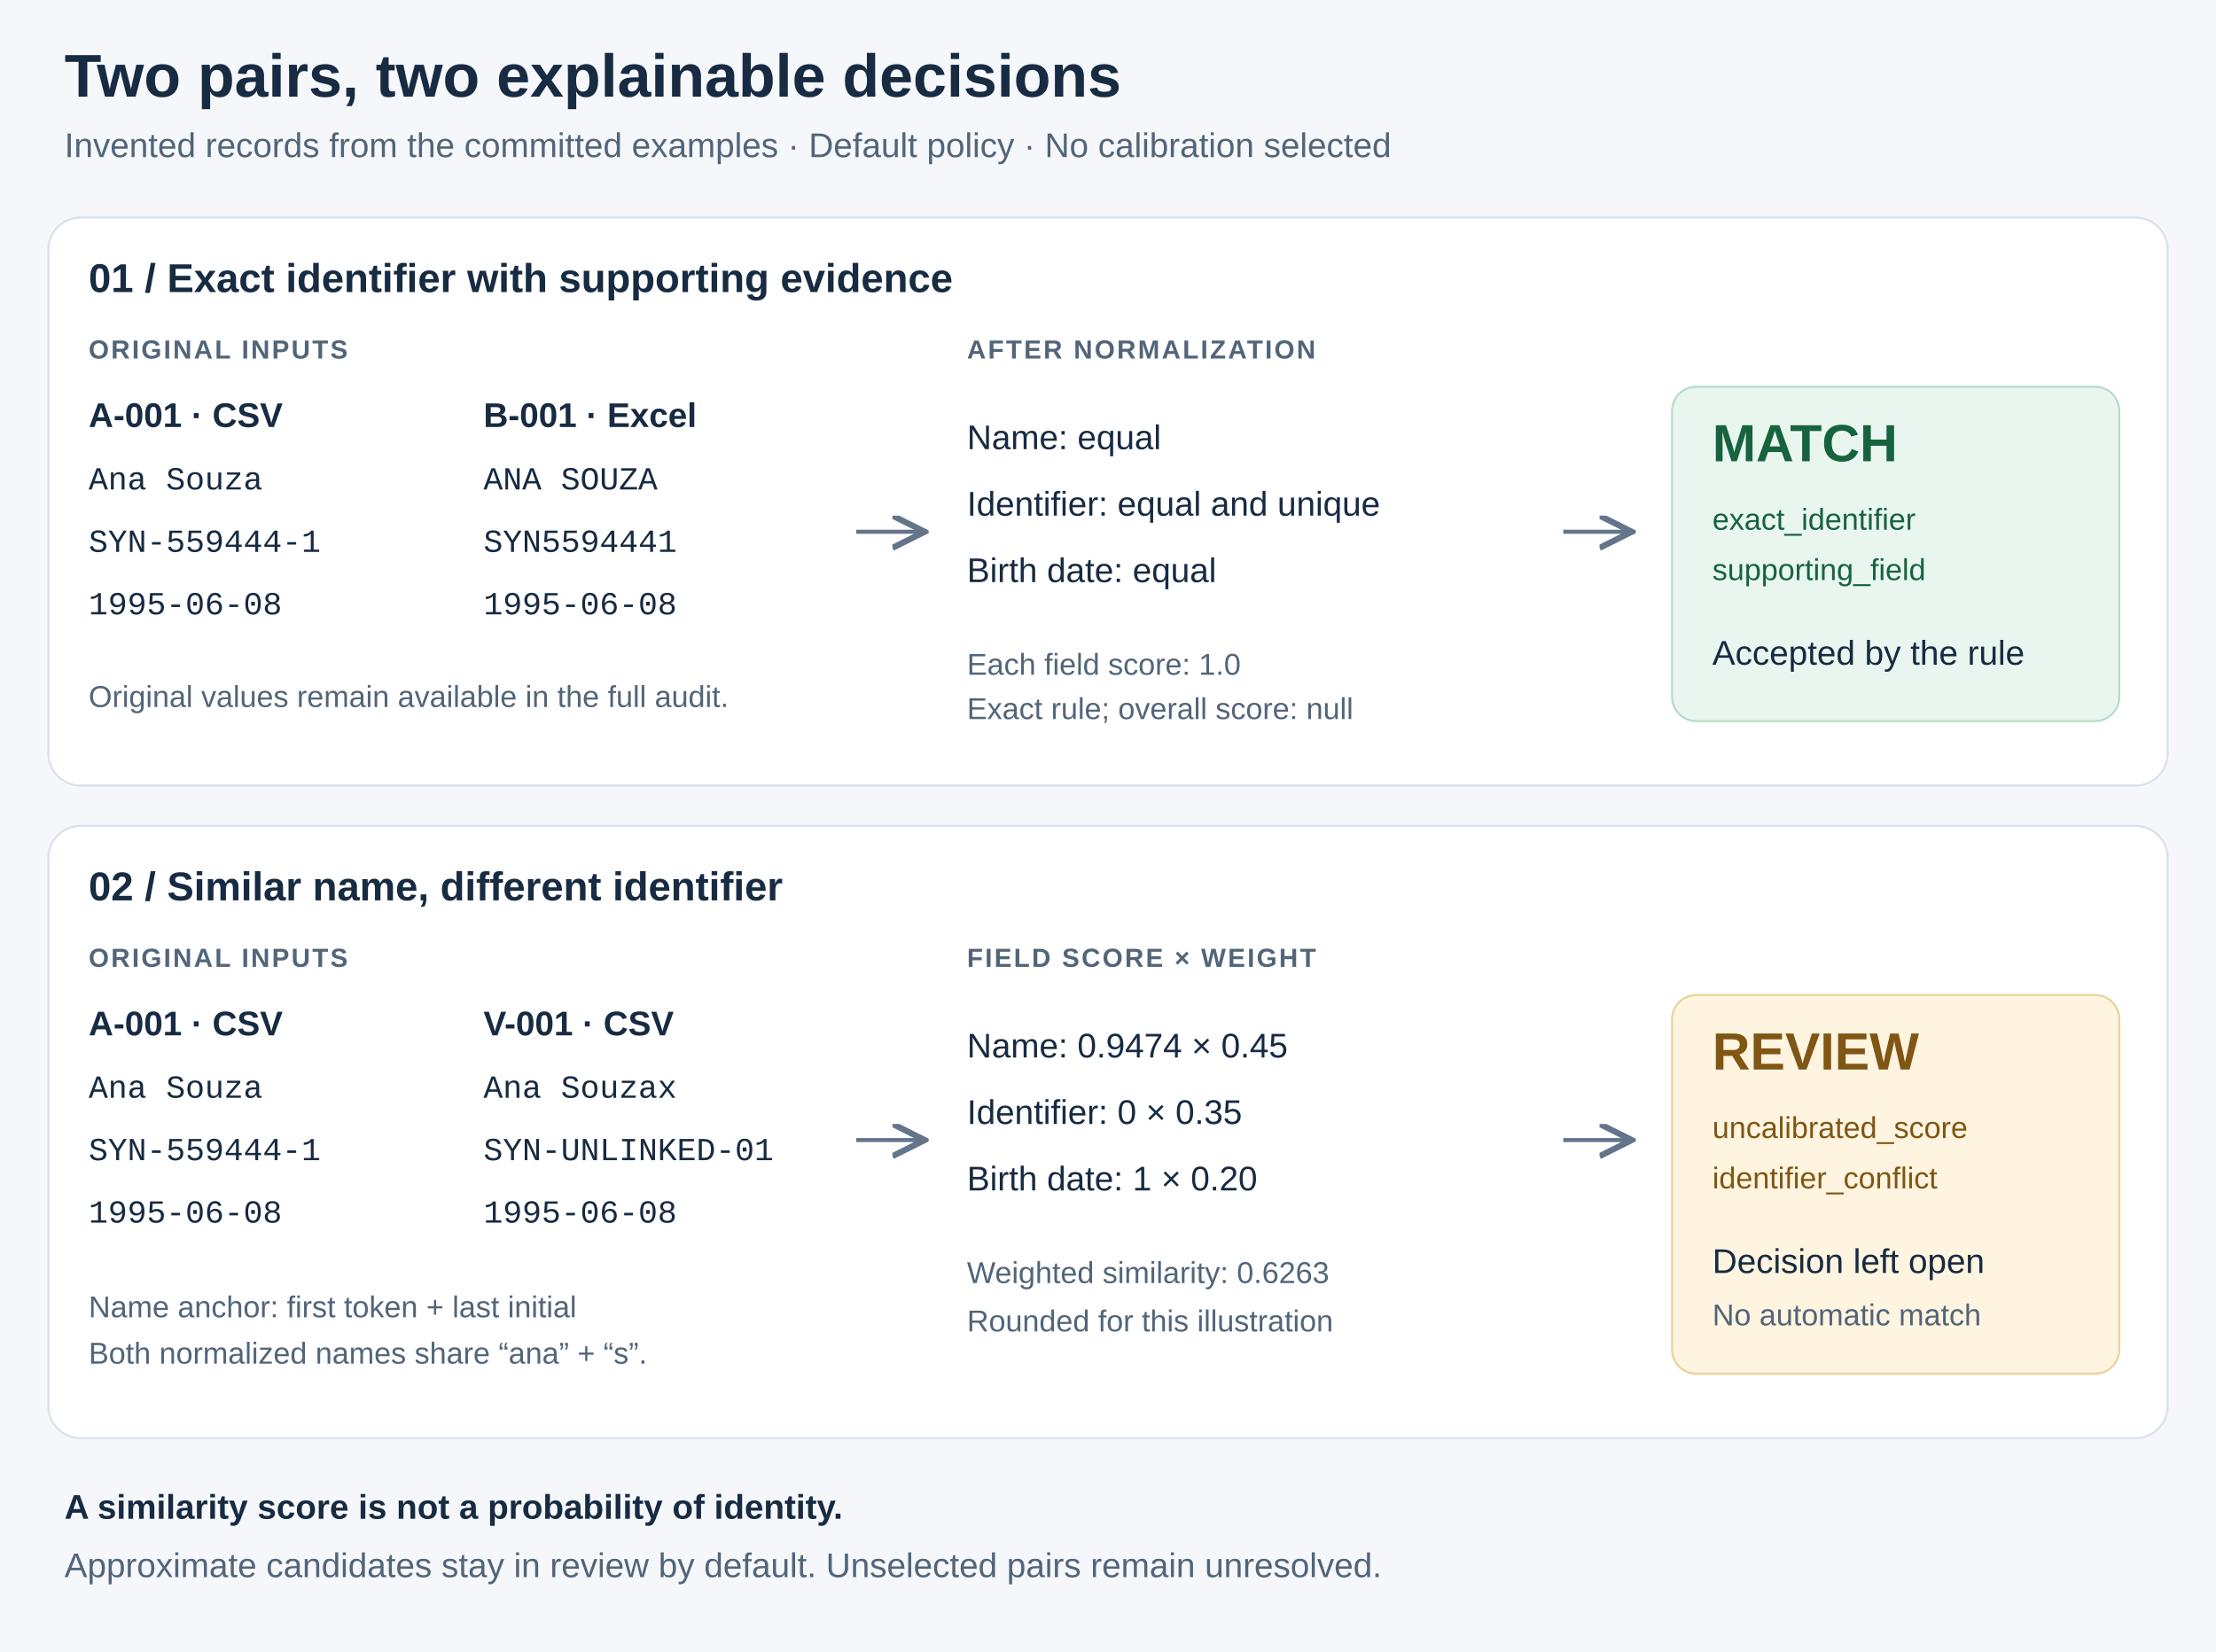
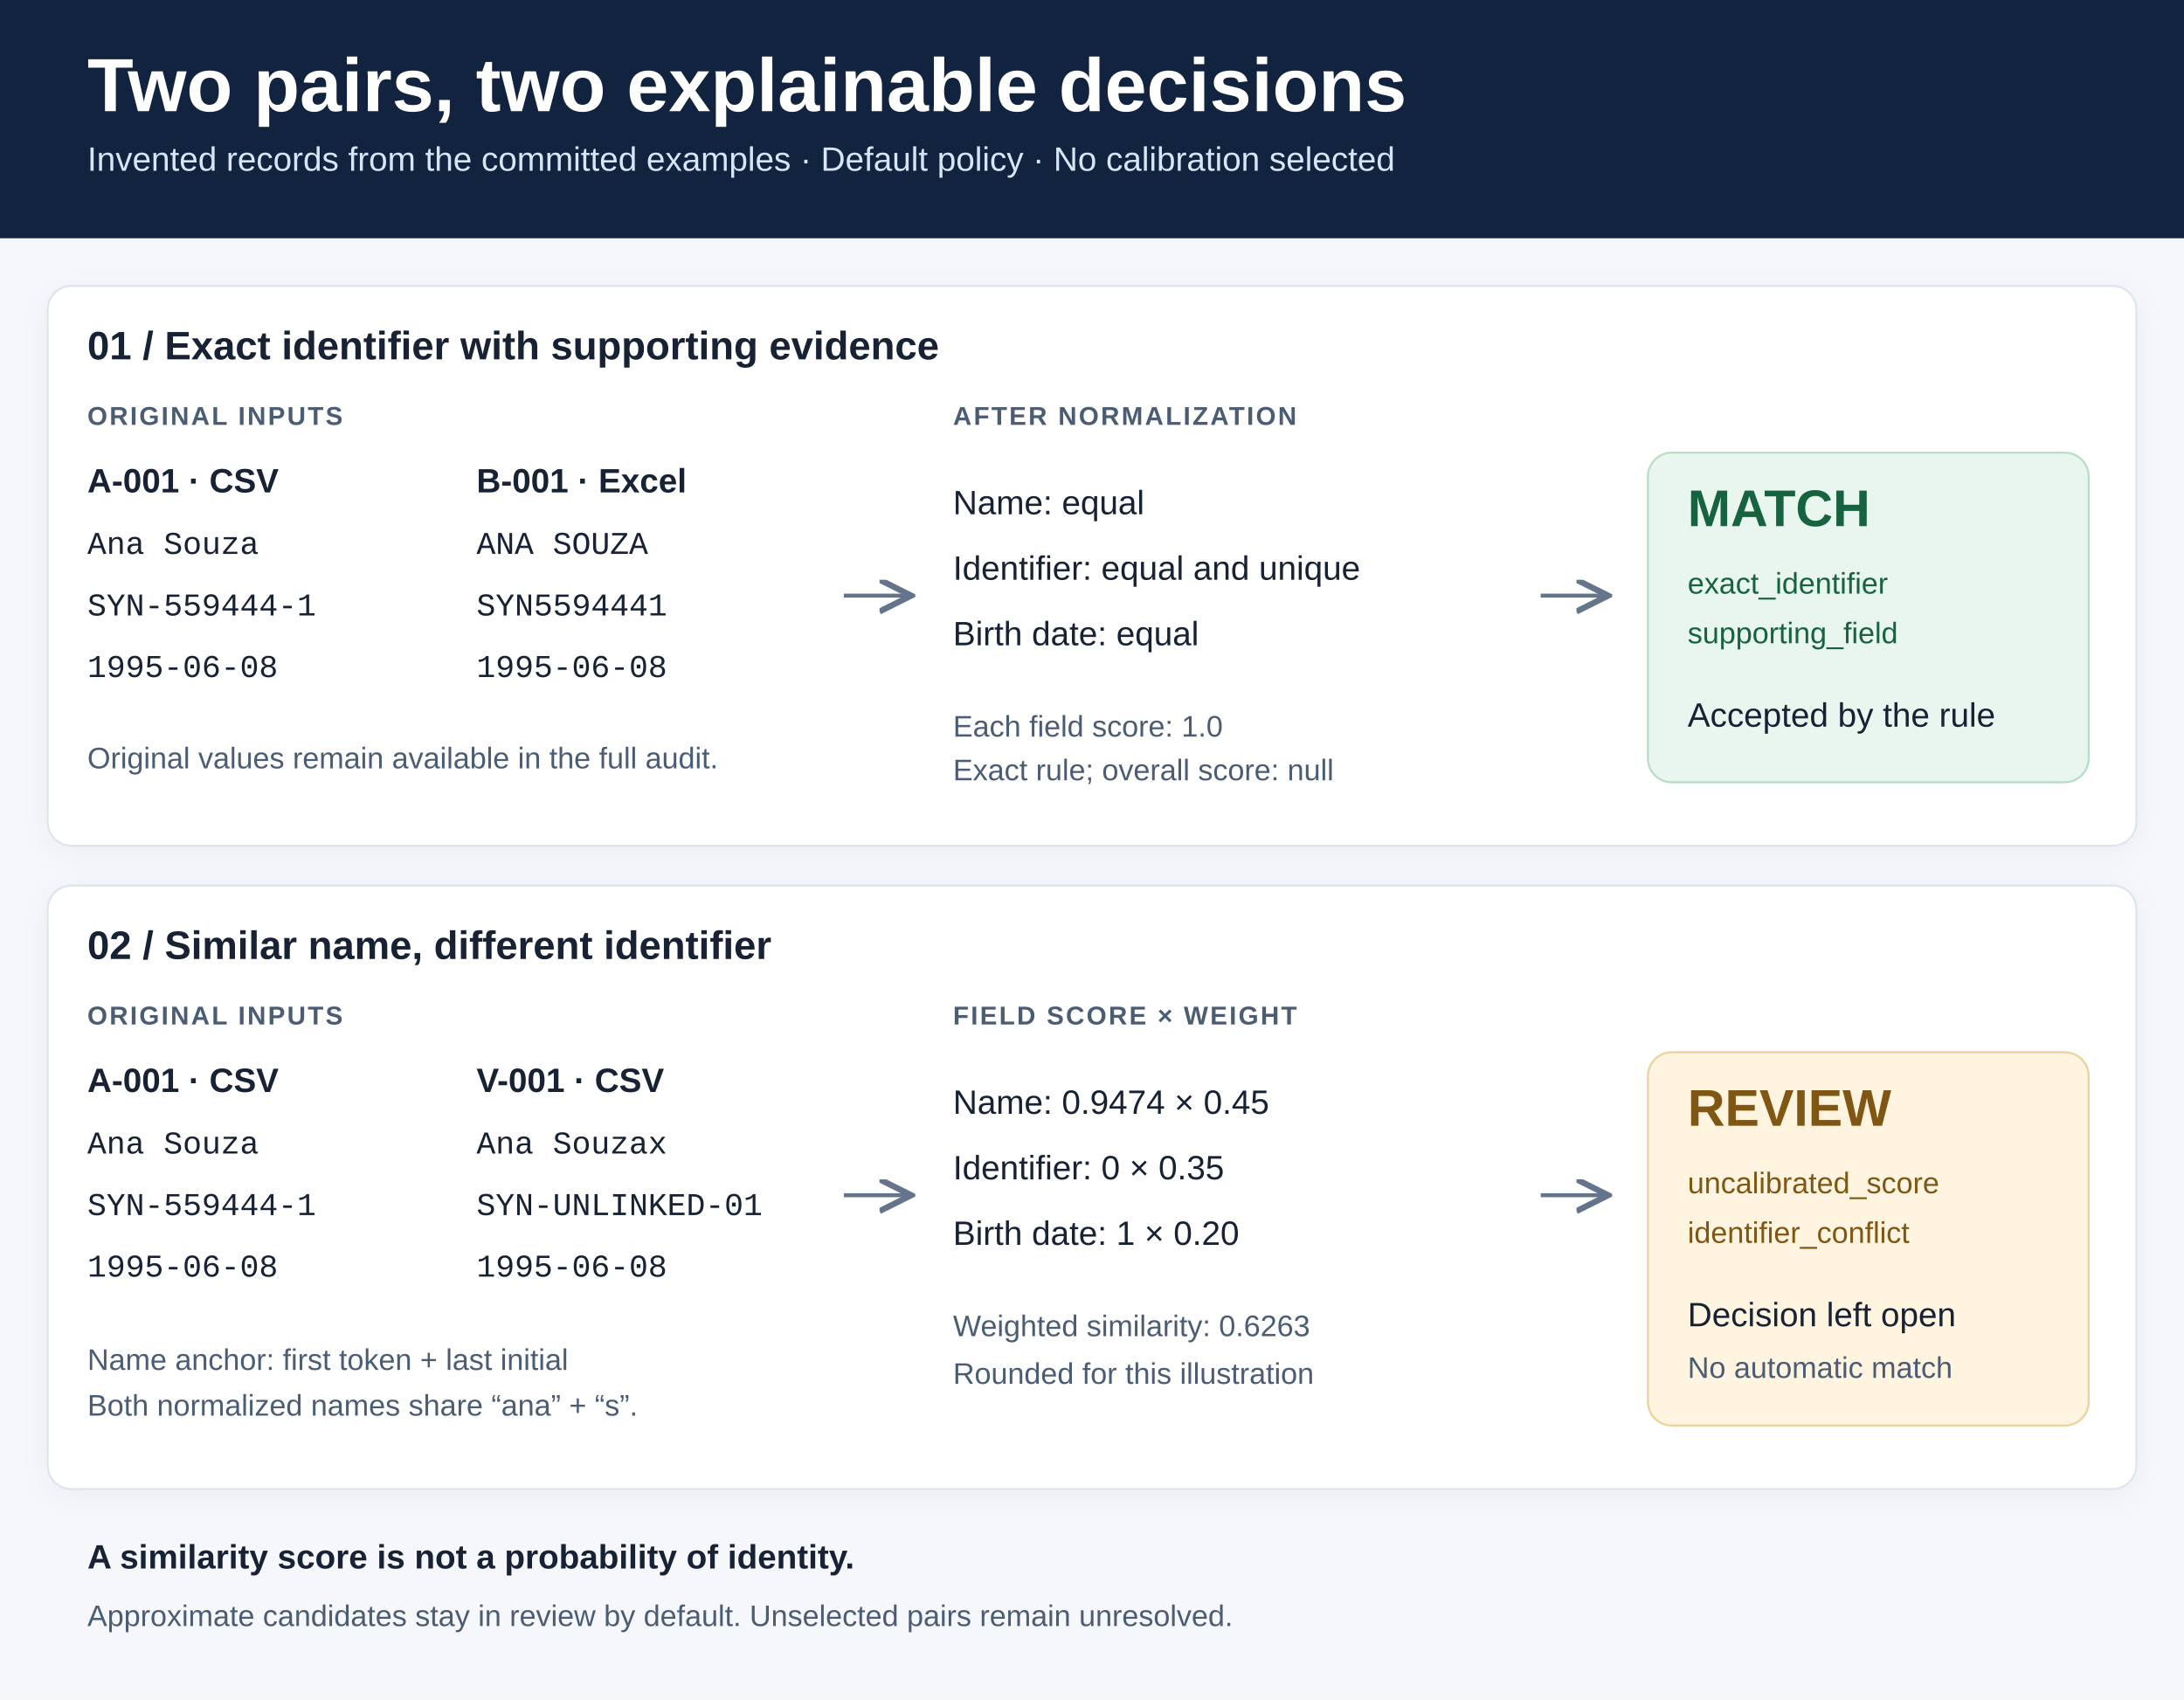
- <svg xmlns="http://www.w3.org/2000/svg" width="1100" height="820" viewBox="0 0 1100 820" role="img" aria-labelledby="title desc">
+ <svg xmlns="http://www.w3.org/2000/svg" width="1100" height="856" viewBox="0 0 1100 856" role="img" aria-labelledby="title desc">
  <defs>
    <marker id="arrow" markerWidth="9" markerHeight="9" refX="7" refY="4" orient="auto">
      <path d="M0,0 L8,4 L0,8" fill="none" stroke="#64748b" stroke-width="1.5" />
    </marker>
+     <filter id="panel-shadow" x="-5%" y="-10%" width="110%" height="120%">
+       <feDropShadow dx="0" dy="3" stdDeviation="7" flood-color="#122541" flood-opacity=".04" />
+     </filter>
    <style>
-       text { font-family: Arial, Helvetica, sans-serif; fill: #172b42; }
-       .title { font-size: 30px; font-weight: 700; }
-       .subtitle { font-size: 17px; fill: #526579; }
+       text { font-family: Arial, Helvetica, sans-serif; fill: #172235; }
+       .title { font-size: 38px; font-weight: 700; fill: #fff; }
+       .subtitle { font-size: 17px; fill: #d7e5f4; }
+       .panel { fill: #fff; stroke: #dce4ef; filter: url(#panel-shadow); }
      .section { font-size: 20px; font-weight: 700; }
-       .label { font-size: 13px; font-weight: 700; letter-spacing: 1px; fill: #526579; }
+       .label { font-size: 13px; font-weight: 700; letter-spacing: 1px; fill: #4b5d74; }
      .body { font-size: 17px; }
      .value { font-size: 16px; font-family: Consolas, 'Courier New', monospace; }
-       .small { font-size: 15px; fill: #526579; }
+       .small { font-size: 15px; fill: #4b5d74; }
      .status { font-size: 26px; font-weight: 700; }
      .flow { fill: none; stroke: #64748b; stroke-width: 2; marker-end: url(#arrow); }
    </style>
  </defs>
-   <rect width="1100" height="820" fill="#f5f7fb" />
-   <text x="32" y="48" class="title">Two pairs, two explainable decisions</text>
-   <text x="32" y="78" class="subtitle">Invented records from the committed examples · Default policy · No calibration selected</text>
-   <rect x="24" y="108" width="1052" height="282" rx="16" fill="#ffffff" stroke="#d8e1eb" />
-   <text x="44" y="145" class="section">01 / Exact identifier with supporting evidence</text>
-   <text x="44" y="178" class="label">ORIGINAL INPUTS</text>
-   <text x="44" y="212" class="body" font-weight="700">A-001 · CSV</text>
-   <text x="240" y="212" class="body" font-weight="700">B-001 · Excel</text>
-   <text x="44" y="243" class="value">Ana Souza</text>
-   <text x="240" y="243" class="value">ANA SOUZA</text>
-   <text x="44" y="274" class="value">SYN-559444-1</text>
-   <text x="240" y="274" class="value">SYN5594441</text>
-   <text x="44" y="305" class="value">1995-06-08</text>
-   <text x="240" y="305" class="value">1995-06-08</text>
-   <text x="44" y="351" class="small">Original values remain available in the full audit.</text>
-   <path d="M425,264 H457" class="flow" />
-   <text x="480" y="178" class="label">AFTER NORMALIZATION</text>
-   <text x="480" y="223" class="body">Name: equal</text>
-   <text x="480" y="256" class="body">Identifier: equal and unique</text>
-   <text x="480" y="289" class="body">Birth date: equal</text>
-   <text x="480" y="335" class="small">Each field score: 1.0</text>
-   <text x="480" y="357" class="small">Exact rule; overall score: null</text>
-   <path d="M776,264 H808" class="flow" />
-   <rect x="830" y="192" width="222" height="166" rx="12" fill="#e9f6ef" stroke="#b6ddc5" />
-   <text x="850" y="229" class="status" style="fill:#17633f">MATCH</text>
-   <text x="850" y="263" class="small" style="fill:#17633f">exact_identifier</text>
-   <text x="850" y="288" class="small" style="fill:#17633f">supporting_field</text>
-   <text x="850" y="330" class="body">Accepted by the rule</text>
-   <rect x="24" y="410" width="1052" height="304" rx="16" fill="#ffffff" stroke="#d8e1eb" />
-   <text x="44" y="447" class="section">02 / Similar name, different identifier</text>
-   <text x="44" y="480" class="label">ORIGINAL INPUTS</text>
-   <text x="44" y="514" class="body" font-weight="700">A-001 · CSV</text>
-   <text x="240" y="514" class="body" font-weight="700">V-001 · CSV</text>
-   <text x="44" y="545" class="value">Ana Souza</text>
-   <text x="240" y="545" class="value">Ana Souzax</text>
-   <text x="44" y="576" class="value">SYN-559444-1</text>
-   <text x="240" y="576" class="value">SYN-UNLINKED-01</text>
-   <text x="44" y="607" class="value">1995-06-08</text>
-   <text x="240" y="607" class="value">1995-06-08</text>
-   <text x="44" y="654" class="small">Name anchor: first token + last initial</text>
-   <text x="44" y="677" class="small">Both normalized names share “ana” + “s”.</text>
-   <path d="M425,566 H457" class="flow" />
-   <text x="480" y="480" class="label">FIELD SCORE × WEIGHT</text>
-   <text x="480" y="525" class="body">Name: 0.9474 × 0.45</text>
-   <text x="480" y="558" class="body">Identifier: 0 × 0.35</text>
-   <text x="480" y="591" class="body">Birth date: 1 × 0.20</text>
-   <text x="480" y="637" class="small">Weighted similarity: 0.6263</text>
-   <text x="480" y="661" class="small">Rounded for this illustration</text>
-   <path d="M776,566 H808" class="flow" />
-   <rect x="830" y="494" width="222" height="188" rx="12" fill="#fff4df" stroke="#ecd19b" />
-   <text x="850" y="531" class="status" style="fill:#805614">REVIEW</text>
-   <text x="850" y="565" class="small" style="fill:#805614">uncalibrated_score</text>
-   <text x="850" y="590" class="small" style="fill:#805614">identifier_conflict</text>
-   <text x="850" y="632" class="body">Decision left open</text>
-   <text x="850" y="658" class="small">No automatic match</text>
-   <text x="32" y="754" class="body" font-weight="700">A similarity score is not a probability of identity.</text>
-   <text x="32" y="783" class="subtitle">Approximate candidates stay in review by default. Unselected pairs remain unresolved.</text>
+   <rect width="1100" height="856" fill="#f5f7fb" />
+   <rect width="1100" height="120" fill="#11233f" />
+   <text x="44" y="56" class="title">Two pairs, two explainable decisions</text>
+   <text x="44" y="86" class="subtitle">Invented records from the committed examples · Default policy · No calibration selected</text>
+   <g transform="translate(0 36)">
+     <rect x="24" y="108" width="1052" height="282" rx="12" class="panel" />
+     <text x="44" y="145" class="section">01 / Exact identifier with supporting evidence</text>
+     <text x="44" y="178" class="label">ORIGINAL INPUTS</text>
+     <text x="44" y="212" class="body" font-weight="700">A-001 · CSV</text>
+     <text x="240" y="212" class="body" font-weight="700">B-001 · Excel</text>
+     <text x="44" y="243" class="value">Ana Souza</text>
+     <text x="240" y="243" class="value">ANA SOUZA</text>
+     <text x="44" y="274" class="value">SYN-559444-1</text>
+     <text x="240" y="274" class="value">SYN5594441</text>
+     <text x="44" y="305" class="value">1995-06-08</text>
+     <text x="240" y="305" class="value">1995-06-08</text>
+     <text x="44" y="351" class="small">Original values remain available in the full audit.</text>
+     <path d="M425,264 H457" class="flow" />
+     <text x="480" y="178" class="label">AFTER NORMALIZATION</text>
+     <text x="480" y="223" class="body">Name: equal</text>
+     <text x="480" y="256" class="body">Identifier: equal and unique</text>
+     <text x="480" y="289" class="body">Birth date: equal</text>
+     <text x="480" y="335" class="small">Each field score: 1.0</text>
+     <text x="480" y="357" class="small">Exact rule; overall score: null</text>
+     <path d="M776,264 H808" class="flow" />
+     <rect x="830" y="192" width="222" height="166" rx="12" fill="#e9f6ef" stroke="#b6ddc5" />
+     <text x="850" y="229" class="status" style="fill:#17633f">MATCH</text>
+     <text x="850" y="263" class="small" style="fill:#17633f">exact_identifier</text>
+     <text x="850" y="288" class="small" style="fill:#17633f">supporting_field</text>
+     <text x="850" y="330" class="body">Accepted by the rule</text>
+     <rect x="24" y="410" width="1052" height="304" rx="12" class="panel" />
+     <text x="44" y="447" class="section">02 / Similar name, different identifier</text>
+     <text x="44" y="480" class="label">ORIGINAL INPUTS</text>
+     <text x="44" y="514" class="body" font-weight="700">A-001 · CSV</text>
+     <text x="240" y="514" class="body" font-weight="700">V-001 · CSV</text>
+     <text x="44" y="545" class="value">Ana Souza</text>
+     <text x="240" y="545" class="value">Ana Souzax</text>
+     <text x="44" y="576" class="value">SYN-559444-1</text>
+     <text x="240" y="576" class="value">SYN-UNLINKED-01</text>
+     <text x="44" y="607" class="value">1995-06-08</text>
+     <text x="240" y="607" class="value">1995-06-08</text>
+     <text x="44" y="654" class="small">Name anchor: first token + last initial</text>
+     <text x="44" y="677" class="small">Both normalized names share “ana” + “s”.</text>
+     <path d="M425,566 H457" class="flow" />
+     <text x="480" y="480" class="label">FIELD SCORE × WEIGHT</text>
+     <text x="480" y="525" class="body">Name: 0.9474 × 0.45</text>
+     <text x="480" y="558" class="body">Identifier: 0 × 0.35</text>
+     <text x="480" y="591" class="body">Birth date: 1 × 0.20</text>
+     <text x="480" y="637" class="small">Weighted similarity: 0.6263</text>
+     <text x="480" y="661" class="small">Rounded for this illustration</text>
+     <path d="M776,566 H808" class="flow" />
+     <rect x="830" y="494" width="222" height="188" rx="12" fill="#fff4df" stroke="#ecd19b" />
+     <text x="850" y="531" class="status" style="fill:#805614">REVIEW</text>
+     <text x="850" y="565" class="small" style="fill:#805614">uncalibrated_score</text>
+     <text x="850" y="590" class="small" style="fill:#805614">identifier_conflict</text>
+     <text x="850" y="632" class="body">Decision left open</text>
+     <text x="850" y="658" class="small">No automatic match</text>
+     <text x="44" y="754" class="body" font-weight="700">A similarity score is not a probability of identity.</text>
+     <text x="44" y="783" class="small">Approximate candidates stay in review by default. Unselected pairs remain unresolved.</text>
+   </g>
</svg>
